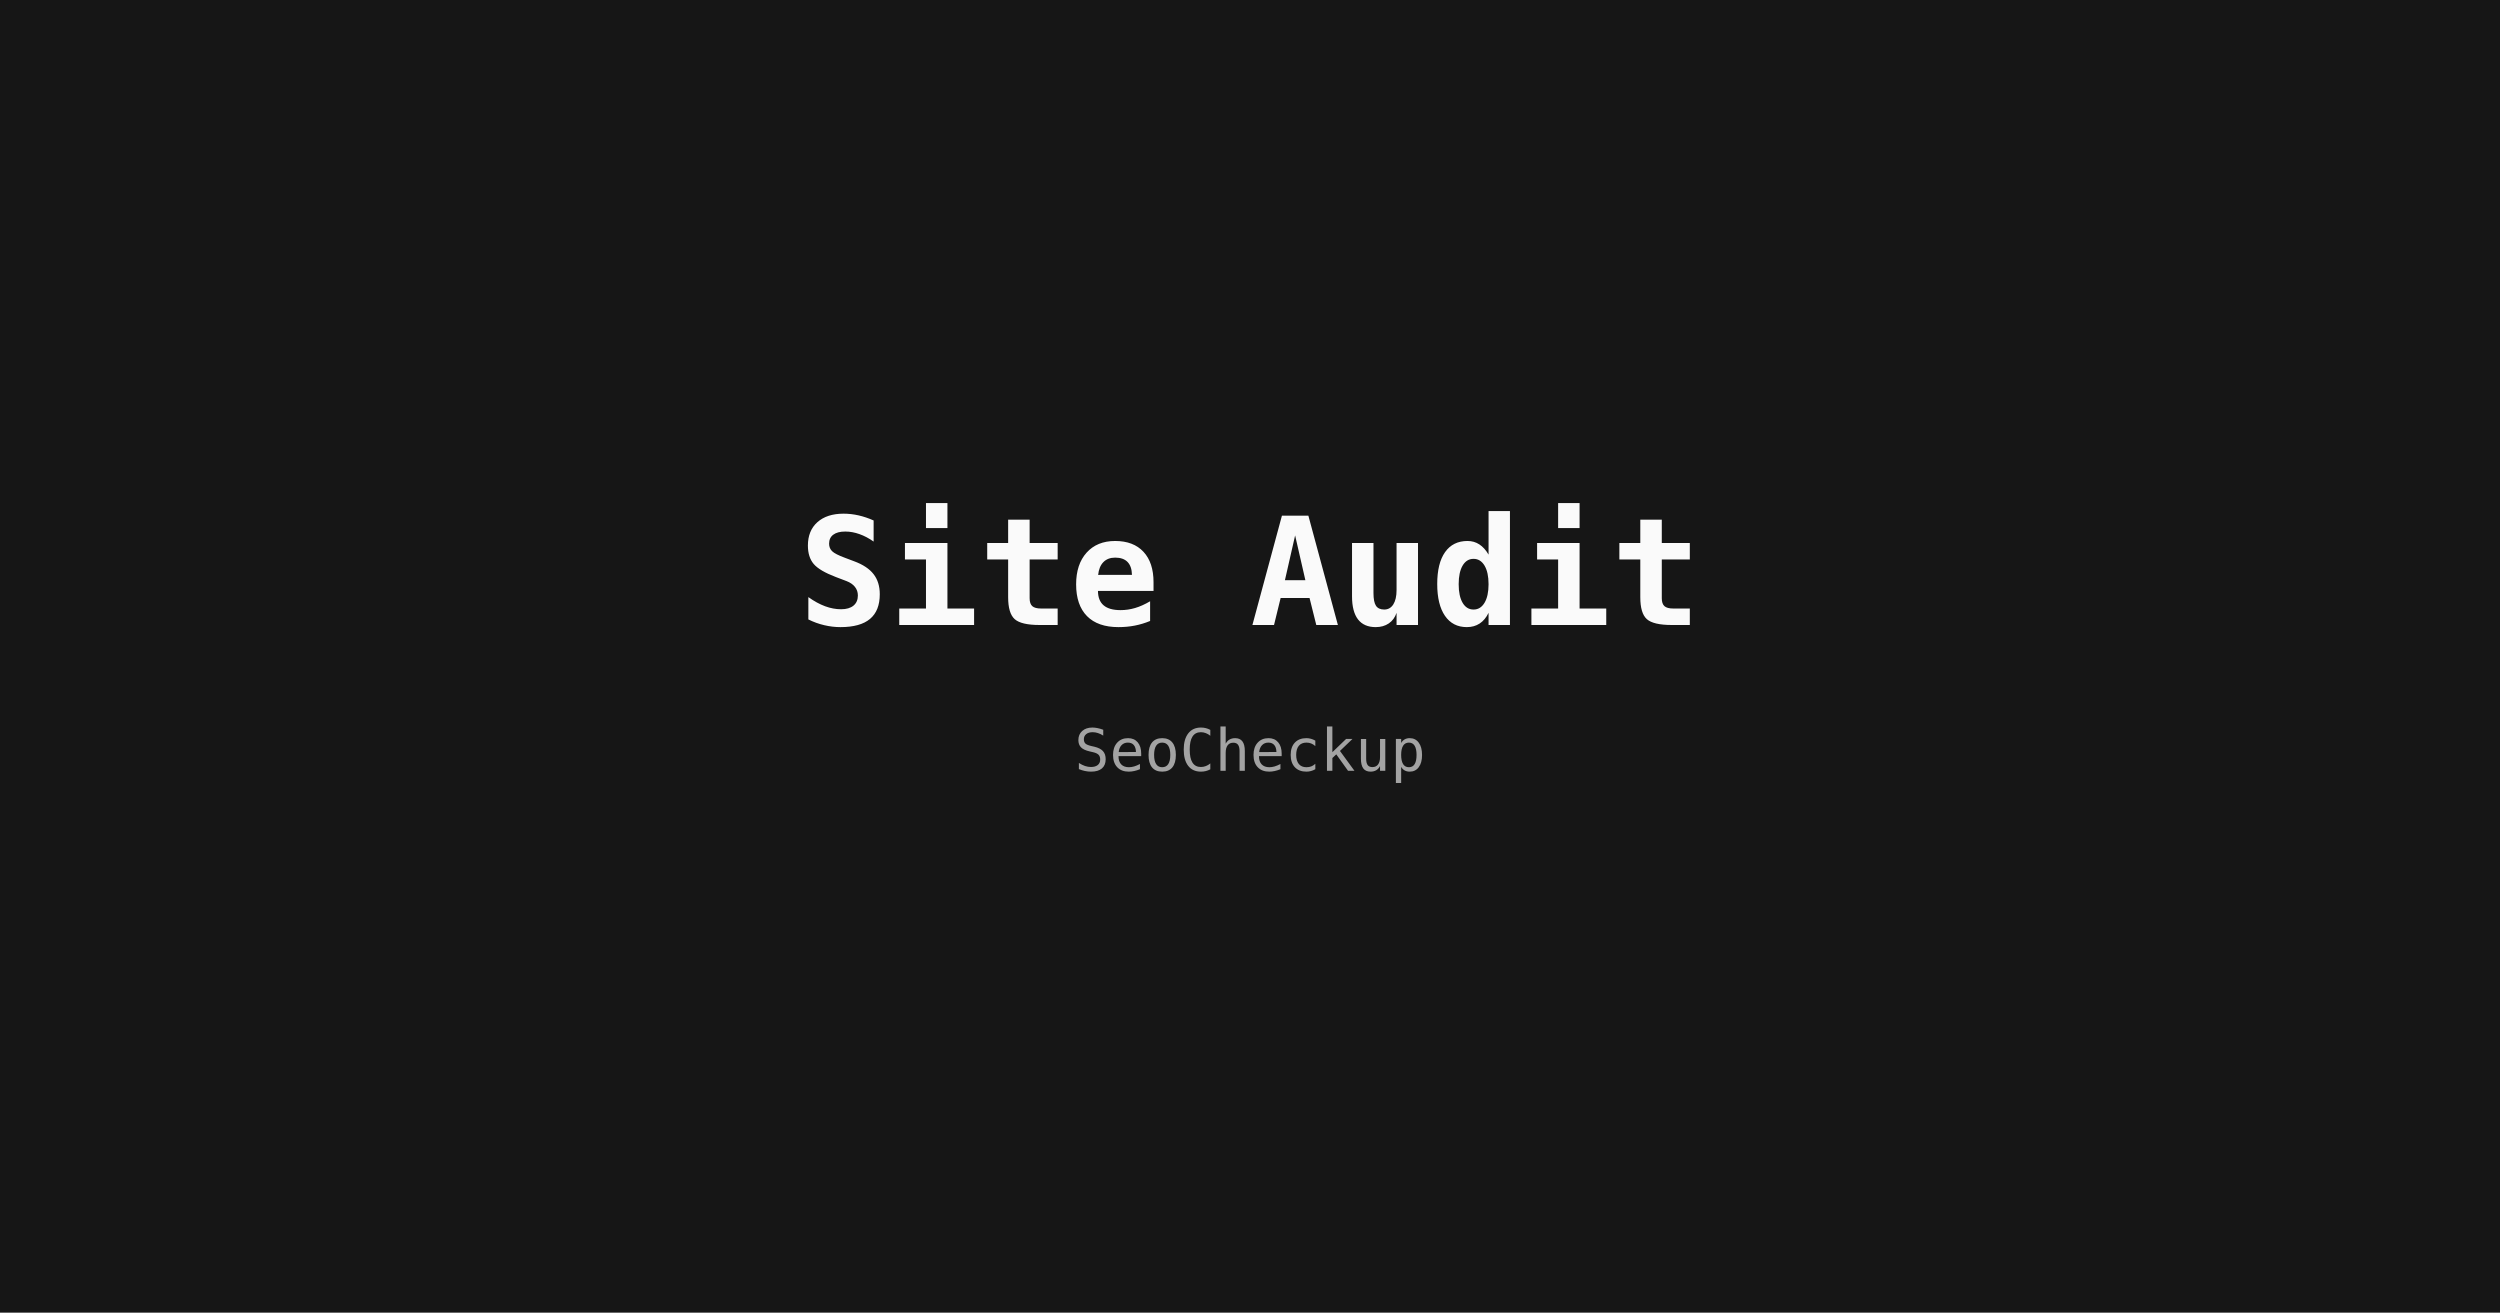
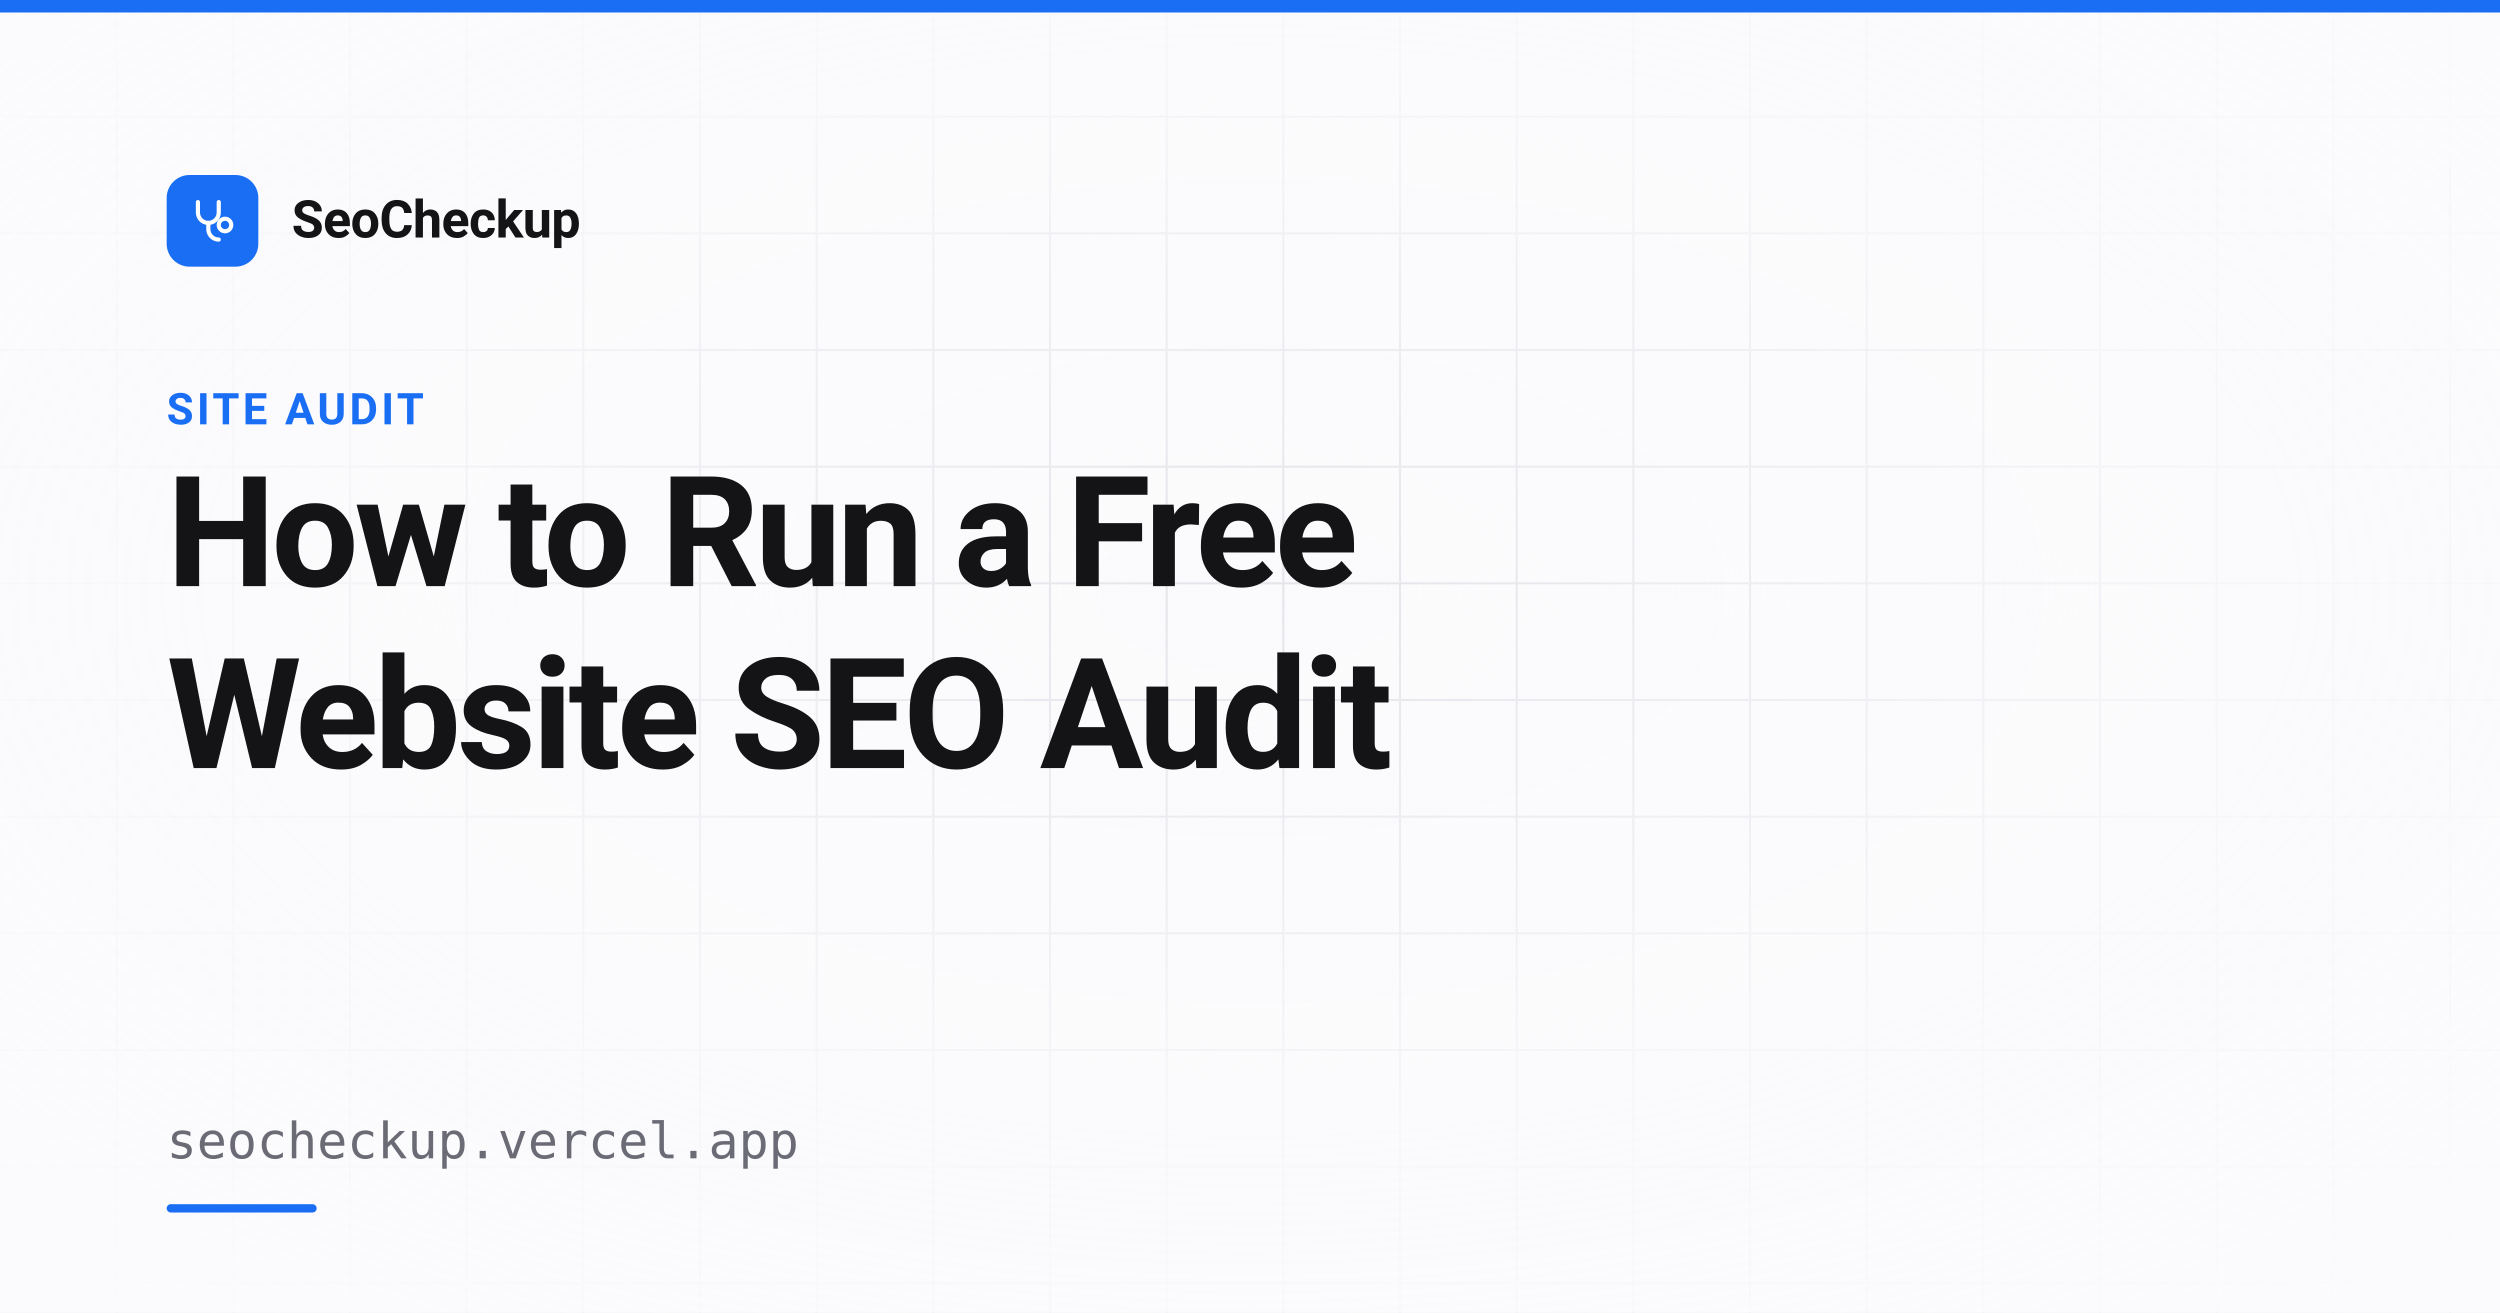
- <svg xmlns="http://www.w3.org/2000/svg" width="1200" height="630" viewBox="0 0 1200 630" fill="none">
-   <rect width="1200" height="630" fill="#0a0a0a" />
-   <rect width="1200" height="630" fill="url(#g)" opacity="0.5" />
+ <svg xmlns="http://www.w3.org/2000/svg" width="1200" height="630" viewBox="0 0 1200 630" fill="none" role="img" aria-label="How to Run a Free Website SEO Audit">
+   <rect width="1200" height="630" fill="#fbfbfd" />
+   <g stroke="#e4e4ea" stroke-width="1">
+     <line x1="0" y1="56" x2="1200" y2="56" />
+     <line x1="0" y1="112" x2="1200" y2="112" />
+     <line x1="0" y1="168" x2="1200" y2="168" />
+     <line x1="0" y1="224" x2="1200" y2="224" />
+     <line x1="0" y1="280" x2="1200" y2="280" />
+     <line x1="0" y1="336" x2="1200" y2="336" />
+     <line x1="0" y1="392" x2="1200" y2="392" />
+     <line x1="0" y1="448" x2="1200" y2="448" />
+     <line x1="0" y1="504" x2="1200" y2="504" />
+     <line x1="0" y1="560" x2="1200" y2="560" />
+     <line x1="0" y1="616" x2="1200" y2="616" />
+     <line x1="56" y1="0" x2="56" y2="630" />
+     <line x1="112" y1="0" x2="112" y2="630" />
+     <line x1="168" y1="0" x2="168" y2="630" />
+     <line x1="224" y1="0" x2="224" y2="630" />
+     <line x1="280" y1="0" x2="280" y2="630" />
+     <line x1="336" y1="0" x2="336" y2="630" />
+     <line x1="392" y1="0" x2="392" y2="630" />
+     <line x1="448" y1="0" x2="448" y2="630" />
+     <line x1="504" y1="0" x2="504" y2="630" />
+     <line x1="560" y1="0" x2="560" y2="630" />
+     <line x1="616" y1="0" x2="616" y2="630" />
+     <line x1="672" y1="0" x2="672" y2="630" />
+     <line x1="728" y1="0" x2="728" y2="630" />
+     <line x1="784" y1="0" x2="784" y2="630" />
+     <line x1="840" y1="0" x2="840" y2="630" />
+     <line x1="896" y1="0" x2="896" y2="630" />
+     <line x1="952" y1="0" x2="952" y2="630" />
+     <line x1="1008" y1="0" x2="1008" y2="630" />
+     <line x1="1064" y1="0" x2="1064" y2="630" />
+     <line x1="1120" y1="0" x2="1120" y2="630" />
+     <line x1="1176" y1="0" x2="1176" y2="630" />
+   </g>
+   <rect width="1200" height="630" fill="url(#fade)" />
  <defs>
-     <linearGradient id="g" x1="0" y1="0" x2="1200" y2="630">
-       <stop stop-color="#222" />
-       <stop offset="1" stop-color="#111" />
-     </linearGradient>
+     <radialGradient id="fade" cx="0.5" cy="0.45" r="0.75">
+       <stop offset="0" stop-color="#fbfbfd" stop-opacity="0" />
+       <stop offset="0.55" stop-color="#fbfbfd" stop-opacity="0.82" />
+       <stop offset="1" stop-color="#fbfbfd" />
+     </radialGradient>
  </defs>
-   <text x="600" y="300" text-anchor="middle" fill="#fafafa" font-family="ui-monospace,monospace" font-size="72" font-weight="700">Site Audit</text>
-   <text x="600" y="370" text-anchor="middle" fill="#a3a3a3" font-family="ui-monospace,monospace" font-size="28">SeoCheckup</text>
+   <rect x="0" y="0" width="1200" height="6" fill="#1a6ef4" />
+   <g transform="translate(80,84)">
+     <rect x="0" y="0" width="44" height="44" rx="11" fill="#1a6ef4" />
+     <g transform="translate(11,11)" stroke="#ffffff" stroke-width="2" stroke-linecap="round" stroke-linejoin="round" fill="none">
+       <path d="M4 2v5a5 5 0 0 0 10 0V2" />
+       <circle cx="17" cy="13" r="3" />
+       <path d="M9 12v3a5 5 0 0 0 5 5" />
+     </g>
+     <text x="60" y="30" fill="#141417" font-family="system-ui,-apple-system,BlinkMacSystemFont,'Segoe UI',Roboto,'Helvetica Neue',Arial,sans-serif" font-size="25" font-weight="600" letter-spacing="-0.3">SeoCheckup</text>
+   </g>
+   <text x="80" y="203.68" fill="#1a6ef4" font-family="system-ui,-apple-system,BlinkMacSystemFont,'Segoe UI',Roboto,'Helvetica Neue',Arial,sans-serif" font-size="21" font-weight="600" letter-spacing="1.6">SITE AUDIT</text>
+   <text x="80" y="281.34" fill="#141417" font-family="system-ui,-apple-system,BlinkMacSystemFont,'Segoe UI',Roboto,'Helvetica Neue',Arial,sans-serif" font-size="74" font-weight="600" letter-spacing="-2">How to Run a Free</text>
+   <text x="80" y="368.66" fill="#141417" font-family="system-ui,-apple-system,BlinkMacSystemFont,'Segoe UI',Roboto,'Helvetica Neue',Arial,sans-serif" font-size="74" font-weight="600" letter-spacing="-2">Website SEO Audit</text>
+   <text x="80" y="556" fill="#6b6b76" font-family="ui-monospace,SFMono-Regular,Menlo,Consolas,monospace" font-size="24">seocheckup.vercel.app</text>
+   <rect x="80" y="578" width="72" height="4" rx="2" fill="#1a6ef4" />
</svg>
